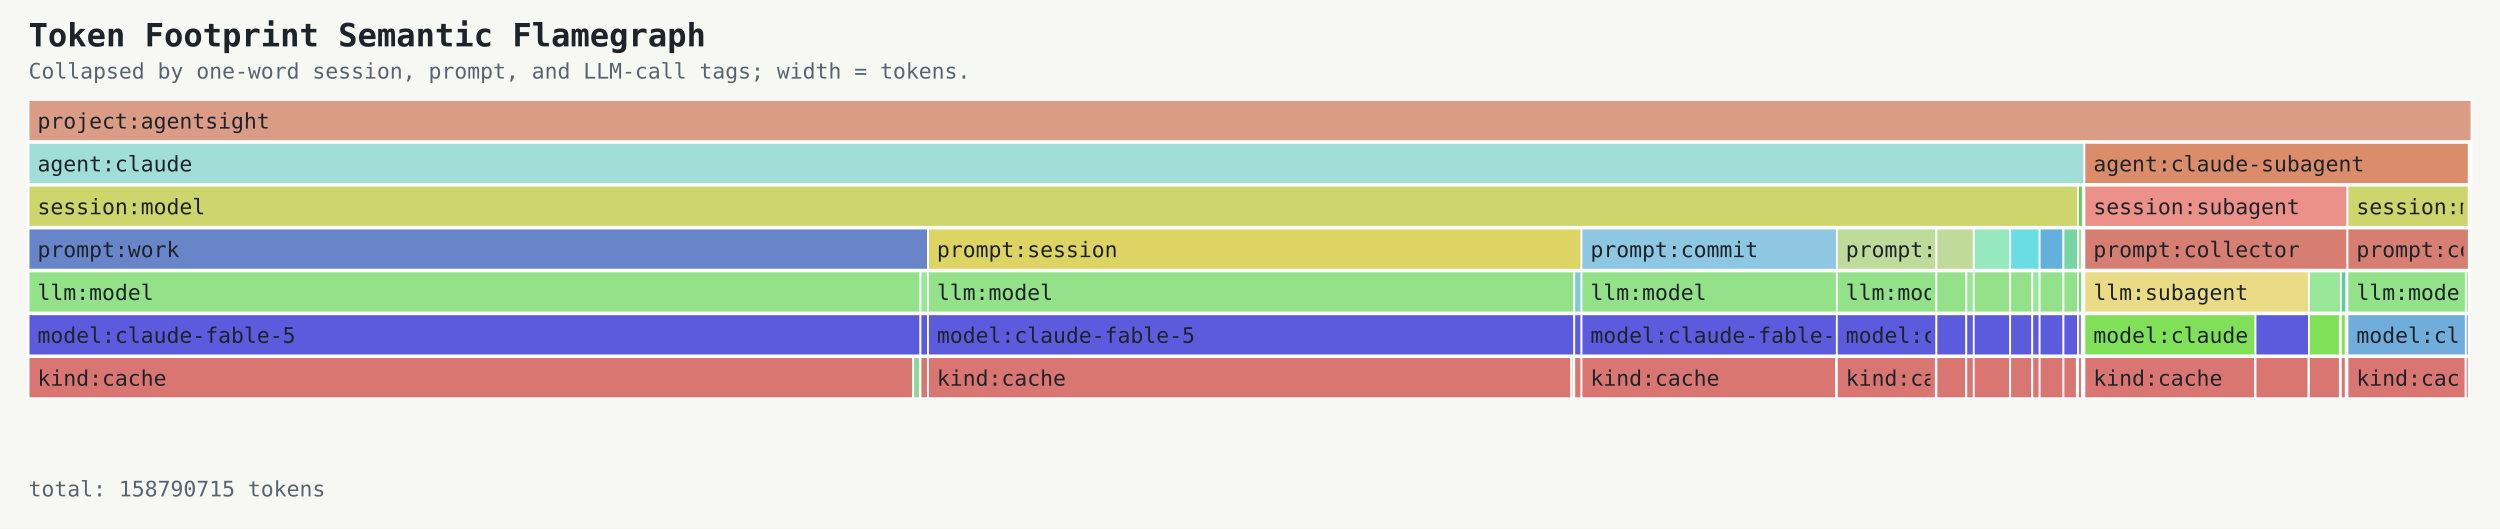
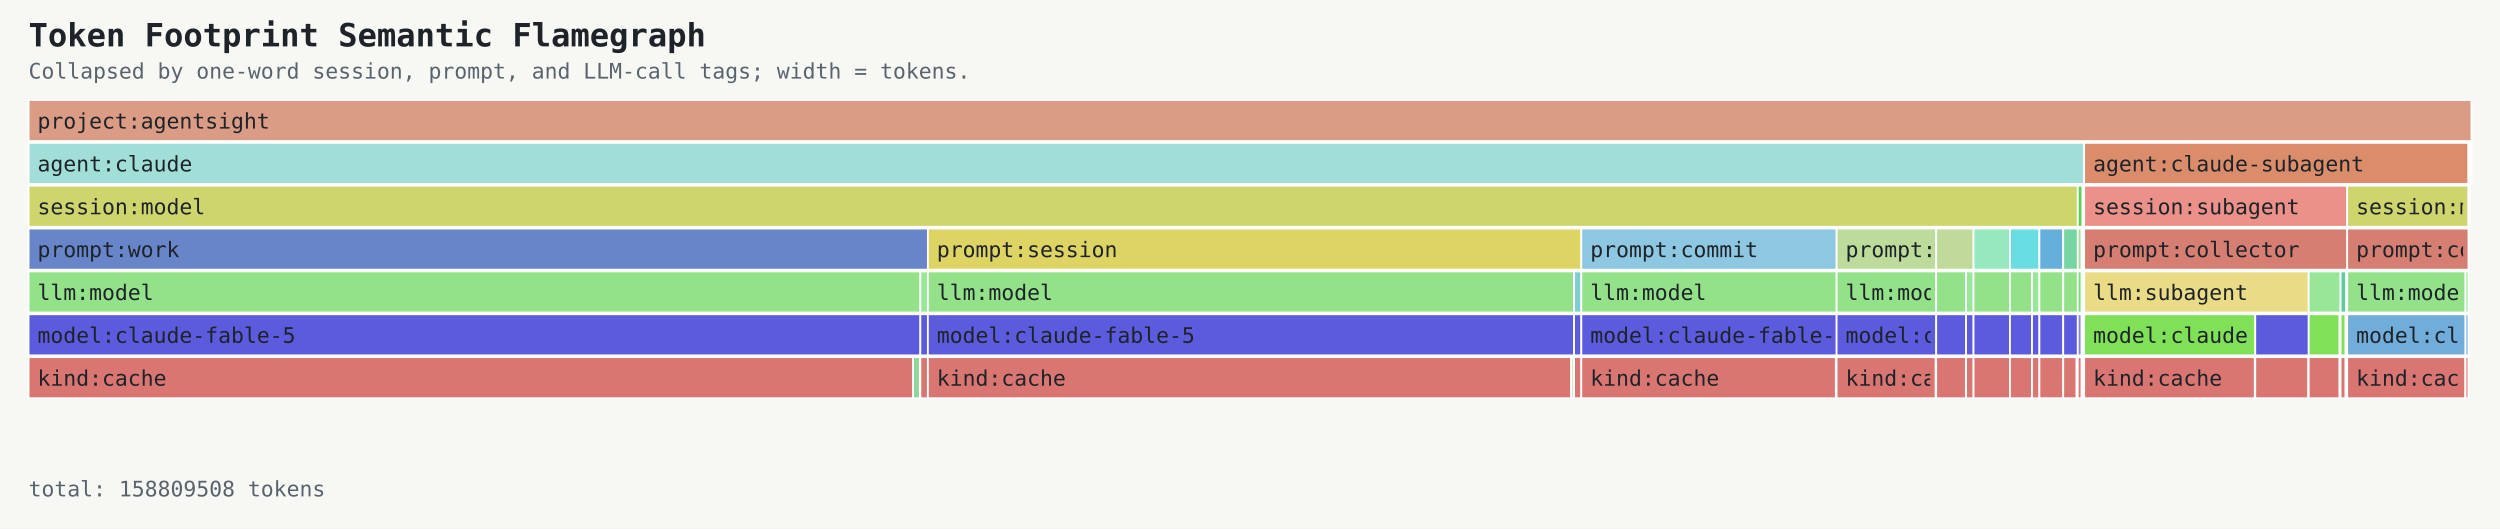
<svg xmlns="http://www.w3.org/2000/svg" width="1400" height="296" viewBox="0 0 1400 296" role="img" aria-label="Token Footprint Semantic Flamegraph">
  <style>text{font-family:ui-monospace,SFMono-Regular,Menlo,Consolas,monospace;font-size:12px;fill:#1d2329}.title{font-size:18px;font-weight:700}.sub{font-size:12px;fill:#59636e}.frame{stroke:#fff;stroke-width:1}.label{pointer-events:none}</style>
  <rect x="0" y="0" width="1400" height="296" fill="#f7f8f4" />
  <text class="title" x="16" y="26">Token Footprint Semantic Flamegraph</text>
  <text class="sub" x="16" y="44">Collapsed by one-word session, prompt, and LLM-call tags; width = tokens.</text>
  <rect class="frame" x="16.00" y="56.00" width="1368.00" height="23" fill="hsl(16 54% 69%)" />
  <clipPath id="clip0">
    <rect x="19.00" y="56.00" width="1362.00" height="23" />
  </clipPath>
  <text class="label" clip-path="url(#clip0)" x="21.00" y="72.00">project:agentsight</text>
-   <rect class="frame" x="16.00" y="80.00" width="1151.28" height="23" fill="hsl(173 48% 75%)" />
+   <rect class="frame" x="16.00" y="80.00" width="1151.14" height="23" fill="hsl(173 48% 75%)" />
  <clipPath id="clip1">
-     <rect x="19.00" y="80.00" width="1145.28" height="23" />
+     <rect x="19.00" y="80.00" width="1145.14" height="23" />
  </clipPath>
  <text class="label" clip-path="url(#clip1)" x="21.00" y="96.00">agent:claude</text>
-   <rect class="frame" x="16.00" y="104.00" width="1147.70" height="23" fill="hsl(64 56% 63%)" />
+   <rect class="frame" x="16.00" y="104.00" width="1147.56" height="23" fill="hsl(64 56% 63%)" />
  <clipPath id="clip2">
-     <rect x="19.00" y="104.00" width="1141.70" height="23" />
+     <rect x="19.00" y="104.00" width="1141.56" height="23" />
  </clipPath>
  <text class="label" clip-path="url(#clip2)" x="21.00" y="120.00">session:model</text>
-   <rect class="frame" x="16.00" y="128.00" width="503.67" height="23" fill="hsl(222 48% 60%)" />
+   <rect class="frame" x="16.00" y="128.00" width="503.61" height="23" fill="hsl(222 48% 60%)" />
  <clipPath id="clip3">
-     <rect x="19.00" y="128.00" width="497.67" height="23" />
+     <rect x="19.00" y="128.00" width="497.61" height="23" />
  </clipPath>
  <text class="label" clip-path="url(#clip3)" x="21.00" y="144.00">prompt:work</text>
-   <rect class="frame" x="16.00" y="152.00" width="499.46" height="23" fill="hsl(113 60% 71%)" />
+   <rect class="frame" x="16.00" y="152.00" width="499.40" height="23" fill="hsl(113 60% 71%)" />
  <clipPath id="clip4">
-     <rect x="19.00" y="152.00" width="493.46" height="23" />
+     <rect x="19.00" y="152.00" width="493.40" height="23" />
  </clipPath>
  <text class="label" clip-path="url(#clip4)" x="21.00" y="168.00">llm:model</text>
-   <rect class="frame" x="16.00" y="176.00" width="499.46" height="23" fill="hsl(241 66% 61%)" />
+   <rect class="frame" x="16.00" y="176.00" width="499.40" height="23" fill="hsl(241 66% 61%)" />
  <clipPath id="clip5">
-     <rect x="19.00" y="176.00" width="493.46" height="23" />
+     <rect x="19.00" y="176.00" width="493.40" height="23" />
  </clipPath>
  <text class="label" clip-path="url(#clip5)" x="21.00" y="192.00">model:claude-fable-5</text>
-   <rect class="frame" x="16.00" y="200.00" width="495.40" height="23" fill="hsl(3 59% 65%)" />
+   <rect class="frame" x="16.00" y="200.00" width="495.34" height="23" fill="hsl(3 59% 65%)" />
  <clipPath id="clip6">
-     <rect x="19.00" y="200.00" width="489.40" height="23" />
+     <rect x="19.00" y="200.00" width="489.34" height="23" />
  </clipPath>
  <text class="label" clip-path="url(#clip6)" x="21.00" y="216.00">kind:cache</text>
-   <rect class="frame" x="511.40" y="200.00" width="3.78" height="23" fill="hsl(128 46% 70%)" />
-   <rect class="frame" x="515.46" y="152.00" width="4.21" height="23" fill="hsl(121 62% 75%)" />
-   <rect class="frame" x="515.46" y="176.00" width="4.21" height="23" fill="hsl(241 66% 61%)" />
-   <rect class="frame" x="515.46" y="200.00" width="4.19" height="23" fill="hsl(3 59% 65%)" />
-   <rect class="frame" x="519.67" y="128.00" width="365.99" height="23" fill="hsl(55 65% 63%)" />
+   <rect class="frame" x="511.34" y="200.00" width="3.77" height="23" fill="hsl(128 46% 70%)" />
+   <rect class="frame" x="515.40" y="152.00" width="4.21" height="23" fill="hsl(121 62% 75%)" />
+   <rect class="frame" x="515.40" y="176.00" width="4.21" height="23" fill="hsl(241 66% 61%)" />
+   <rect class="frame" x="515.40" y="200.00" width="4.19" height="23" fill="hsl(3 59% 65%)" />
+   <rect class="frame" x="519.61" y="128.00" width="365.94" height="23" fill="hsl(55 65% 63%)" />
  <clipPath id="clip7">
-     <rect x="522.67" y="128.00" width="359.99" height="23" />
-   </clipPath>
-   <text class="label" clip-path="url(#clip7)" x="524.67" y="144.00">prompt:session</text>
-   <rect class="frame" x="519.67" y="152.00" width="361.92" height="23" fill="hsl(113 60% 71%)" />
+     <rect x="522.61" y="128.00" width="359.94" height="23" />
+   </clipPath>
+   <text class="label" clip-path="url(#clip7)" x="524.61" y="144.00">prompt:session</text>
+   <rect class="frame" x="519.61" y="152.00" width="361.88" height="23" fill="hsl(113 60% 71%)" />
  <clipPath id="clip8">
-     <rect x="522.67" y="152.00" width="355.92" height="23" />
-   </clipPath>
-   <text class="label" clip-path="url(#clip8)" x="524.67" y="168.00">llm:model</text>
-   <rect class="frame" x="519.67" y="176.00" width="361.92" height="23" fill="hsl(241 66% 61%)" />
+     <rect x="522.61" y="152.00" width="355.88" height="23" />
+   </clipPath>
+   <text class="label" clip-path="url(#clip8)" x="524.61" y="168.00">llm:model</text>
+   <rect class="frame" x="519.61" y="176.00" width="361.88" height="23" fill="hsl(241 66% 61%)" />
  <clipPath id="clip9">
-     <rect x="522.67" y="176.00" width="355.92" height="23" />
-   </clipPath>
-   <text class="label" clip-path="url(#clip9)" x="524.67" y="192.00">model:claude-fable-5</text>
-   <rect class="frame" x="519.67" y="200.00" width="360.32" height="23" fill="hsl(3 59% 65%)" />
+     <rect x="522.61" y="176.00" width="355.88" height="23" />
+   </clipPath>
+   <text class="label" clip-path="url(#clip9)" x="524.61" y="192.00">model:claude-fable-5</text>
+   <rect class="frame" x="519.61" y="200.00" width="360.28" height="23" fill="hsl(3 59% 65%)" />
  <clipPath id="clip10">
-     <rect x="522.67" y="200.00" width="354.32" height="23" />
-   </clipPath>
-   <text class="label" clip-path="url(#clip10)" x="524.67" y="216.00">kind:cache</text>
-   <rect class="frame" x="879.99" y="200.00" width="1.27" height="23" fill="hsl(128 46% 70%)" />
-   <rect class="frame" x="881.59" y="152.00" width="4.07" height="23" fill="hsl(183 47% 66%)" />
-   <rect class="frame" x="881.59" y="176.00" width="4.07" height="23" fill="hsl(241 66% 61%)" />
-   <rect class="frame" x="881.59" y="200.00" width="4.06" height="23" fill="hsl(3 59% 65%)" />
-   <rect class="frame" x="885.65" y="128.00" width="142.98" height="23" fill="hsl(199 58% 72%)" />
+     <rect x="522.61" y="200.00" width="354.28" height="23" />
+   </clipPath>
+   <text class="label" clip-path="url(#clip10)" x="524.61" y="216.00">kind:cache</text>
+   <rect class="frame" x="879.89" y="200.00" width="1.27" height="23" fill="hsl(128 46% 70%)" />
+   <rect class="frame" x="881.48" y="152.00" width="4.07" height="23" fill="hsl(183 47% 66%)" />
+   <rect class="frame" x="881.48" y="176.00" width="4.07" height="23" fill="hsl(241 66% 61%)" />
+   <rect class="frame" x="881.48" y="200.00" width="4.06" height="23" fill="hsl(3 59% 65%)" />
+   <rect class="frame" x="885.55" y="128.00" width="142.96" height="23" fill="hsl(199 58% 72%)" />
  <clipPath id="clip11">
-     <rect x="888.65" y="128.00" width="136.98" height="23" />
-   </clipPath>
-   <text class="label" clip-path="url(#clip11)" x="890.65" y="144.00">prompt:commit</text>
-   <rect class="frame" x="885.65" y="152.00" width="142.98" height="23" fill="hsl(113 60% 71%)" />
+     <rect x="888.55" y="128.00" width="136.96" height="23" />
+   </clipPath>
+   <text class="label" clip-path="url(#clip11)" x="890.55" y="144.00">prompt:commit</text>
+   <rect class="frame" x="885.55" y="152.00" width="142.96" height="23" fill="hsl(113 60% 71%)" />
  <clipPath id="clip12">
-     <rect x="888.65" y="152.00" width="136.98" height="23" />
-   </clipPath>
-   <text class="label" clip-path="url(#clip12)" x="890.65" y="168.00">llm:model</text>
-   <rect class="frame" x="885.65" y="176.00" width="142.98" height="23" fill="hsl(241 66% 61%)" />
+     <rect x="888.55" y="152.00" width="136.96" height="23" />
+   </clipPath>
+   <text class="label" clip-path="url(#clip12)" x="890.55" y="168.00">llm:model</text>
+   <rect class="frame" x="885.55" y="176.00" width="142.96" height="23" fill="hsl(241 66% 61%)" />
  <clipPath id="clip13">
-     <rect x="888.65" y="176.00" width="136.98" height="23" />
-   </clipPath>
-   <text class="label" clip-path="url(#clip13)" x="890.65" y="192.00">model:claude-fable-5</text>
-   <rect class="frame" x="885.65" y="200.00" width="142.50" height="23" fill="hsl(3 59% 65%)" />
+     <rect x="888.55" y="176.00" width="136.96" height="23" />
+   </clipPath>
+   <text class="label" clip-path="url(#clip13)" x="890.55" y="192.00">model:claude-fable-5</text>
+   <rect class="frame" x="885.55" y="200.00" width="142.49" height="23" fill="hsl(3 59% 65%)" />
  <clipPath id="clip14">
-     <rect x="888.65" y="200.00" width="136.50" height="23" />
-   </clipPath>
-   <text class="label" clip-path="url(#clip14)" x="890.65" y="216.00">kind:cache</text>
-   <rect class="frame" x="1028.63" y="128.00" width="55.77" height="23" fill="hsl(87 47% 73%)" />
+     <rect x="888.55" y="200.00" width="136.49" height="23" />
+   </clipPath>
+   <text class="label" clip-path="url(#clip14)" x="890.55" y="216.00">kind:cache</text>
+   <rect class="frame" x="1028.51" y="128.00" width="55.76" height="23" fill="hsl(87 47% 73%)" />
  <clipPath id="clip15">
-     <rect x="1031.63" y="128.00" width="49.77" height="23" />
-   </clipPath>
-   <text class="label" clip-path="url(#clip15)" x="1033.63" y="144.00">prompt:paper</text>
-   <rect class="frame" x="1028.63" y="152.00" width="55.77" height="23" fill="hsl(113 60% 71%)" />
+     <rect x="1031.51" y="128.00" width="49.76" height="23" />
+   </clipPath>
+   <text class="label" clip-path="url(#clip15)" x="1033.51" y="144.00">prompt:paper</text>
+   <rect class="frame" x="1028.51" y="152.00" width="55.76" height="23" fill="hsl(113 60% 71%)" />
  <clipPath id="clip16">
-     <rect x="1031.63" y="152.00" width="49.77" height="23" />
-   </clipPath>
-   <text class="label" clip-path="url(#clip16)" x="1033.63" y="168.00">llm:model</text>
-   <rect class="frame" x="1028.63" y="176.00" width="55.77" height="23" fill="hsl(241 66% 61%)" />
+     <rect x="1031.51" y="152.00" width="49.76" height="23" />
+   </clipPath>
+   <text class="label" clip-path="url(#clip16)" x="1033.51" y="168.00">llm:model</text>
+   <rect class="frame" x="1028.51" y="176.00" width="55.76" height="23" fill="hsl(241 66% 61%)" />
  <clipPath id="clip17">
-     <rect x="1031.63" y="176.00" width="49.77" height="23" />
-   </clipPath>
-   <text class="label" clip-path="url(#clip17)" x="1033.63" y="192.00">model:claude-fable-5</text>
-   <rect class="frame" x="1028.63" y="200.00" width="55.42" height="23" fill="hsl(3 59% 65%)" />
+     <rect x="1031.51" y="176.00" width="49.76" height="23" />
+   </clipPath>
+   <text class="label" clip-path="url(#clip17)" x="1033.51" y="192.00">model:claude-fable-5</text>
+   <rect class="frame" x="1028.51" y="200.00" width="55.41" height="23" fill="hsl(3 59% 65%)" />
  <clipPath id="clip18">
-     <rect x="1031.63" y="200.00" width="49.42" height="23" />
-   </clipPath>
-   <text class="label" clip-path="url(#clip18)" x="1033.63" y="216.00">kind:cache</text>
-   <rect class="frame" x="1084.40" y="128.00" width="20.92" height="23" fill="hsl(84 46% 73%)" />
-   <rect class="frame" x="1084.40" y="152.00" width="16.73" height="23" fill="hsl(113 60% 71%)" />
-   <rect class="frame" x="1084.40" y="176.00" width="16.73" height="23" fill="hsl(241 66% 61%)" />
-   <rect class="frame" x="1084.40" y="200.00" width="16.61" height="23" fill="hsl(3 59% 65%)" />
-   <rect class="frame" x="1101.13" y="152.00" width="4.19" height="23" fill="hsl(121 62% 75%)" />
-   <rect class="frame" x="1101.13" y="176.00" width="4.19" height="23" fill="hsl(241 66% 61%)" />
-   <rect class="frame" x="1101.13" y="200.00" width="4.18" height="23" fill="hsl(3 59% 65%)" />
-   <rect class="frame" x="1105.32" y="128.00" width="20.39" height="23" fill="hsl(150 65% 75%)" />
-   <rect class="frame" x="1105.32" y="152.00" width="20.39" height="23" fill="hsl(113 60% 71%)" />
-   <rect class="frame" x="1105.32" y="176.00" width="20.39" height="23" fill="hsl(241 66% 61%)" />
-   <rect class="frame" x="1105.32" y="200.00" width="20.37" height="23" fill="hsl(3 59% 65%)" />
-   <rect class="frame" x="1125.71" y="128.00" width="16.49" height="23" fill="hsl(182 68% 65%)" />
-   <rect class="frame" x="1125.71" y="152.00" width="12.36" height="23" fill="hsl(113 60% 71%)" />
-   <rect class="frame" x="1125.71" y="176.00" width="12.36" height="23" fill="hsl(241 66% 61%)" />
-   <rect class="frame" x="1125.71" y="200.00" width="12.27" height="23" fill="hsl(3 59% 65%)" />
-   <rect class="frame" x="1138.08" y="152.00" width="4.13" height="23" fill="hsl(121 62% 75%)" />
-   <rect class="frame" x="1138.08" y="176.00" width="4.13" height="23" fill="hsl(241 66% 61%)" />
-   <rect class="frame" x="1138.08" y="200.00" width="4.12" height="23" fill="hsl(3 59% 65%)" />
-   <rect class="frame" x="1142.20" y="128.00" width="13.34" height="23" fill="hsl(203 63% 63%)" />
-   <rect class="frame" x="1142.20" y="152.00" width="13.34" height="23" fill="hsl(113 60% 71%)" />
-   <rect class="frame" x="1142.20" y="176.00" width="13.34" height="23" fill="hsl(241 66% 61%)" />
-   <rect class="frame" x="1142.20" y="200.00" width="13.33" height="23" fill="hsl(3 59% 65%)" />
-   <rect class="frame" x="1155.54" y="128.00" width="8.15" height="23" fill="hsl(148 52% 65%)" />
-   <rect class="frame" x="1155.54" y="152.00" width="8.15" height="23" fill="hsl(113 60% 71%)" />
-   <rect class="frame" x="1155.54" y="176.00" width="8.15" height="23" fill="hsl(241 66% 61%)" />
-   <rect class="frame" x="1155.54" y="200.00" width="7.49" height="23" fill="hsl(3 59% 65%)" />
-   <rect class="frame" x="1163.04" y="200.00" width="0.58" height="23" fill="hsl(128 46% 70%)" />
-   <rect class="frame" x="1163.70" y="104.00" width="2.69" height="23" fill="hsl(117 56% 58%)" />
-   <rect class="frame" x="1163.70" y="128.00" width="2.15" height="23" fill="hsl(108 51% 73%)" />
-   <rect class="frame" x="1163.70" y="152.00" width="2.15" height="23" fill="hsl(122 65% 65%)" />
-   <rect class="frame" x="1163.70" y="176.00" width="2.15" height="23" fill="hsl(241 51% 68%)" />
-   <rect class="frame" x="1163.70" y="200.00" width="2.15" height="23" fill="hsl(3 59% 65%)" />
-   <rect class="frame" x="1165.85" y="128.00" width="0.53" height="23" fill="hsl(123 68% 64%)" />
-   <rect class="frame" x="1165.85" y="152.00" width="0.53" height="23" fill="hsl(122 65% 65%)" />
-   <rect class="frame" x="1165.85" y="176.00" width="0.53" height="23" fill="hsl(241 51% 68%)" />
-   <rect class="frame" x="1165.85" y="200.00" width="0.53" height="23" fill="hsl(3 59% 65%)" />
-   <rect class="frame" x="1166.38" y="104.00" width="0.72" height="23" fill="hsl(87 60% 75%)" />
-   <rect class="frame" x="1166.38" y="128.00" width="0.72" height="23" fill="hsl(8 66% 61%)" />
-   <rect class="frame" x="1166.38" y="152.00" width="0.72" height="23" fill="hsl(89 50% 66%)" />
-   <rect class="frame" x="1166.38" y="176.00" width="0.72" height="23" fill="hsl(241 51% 68%)" />
-   <rect class="frame" x="1166.38" y="200.00" width="0.72" height="23" fill="hsl(3 59% 65%)" />
-   <rect class="frame" x="1167.28" y="80.00" width="215.23" height="23" fill="hsl(18 61% 64%)" />
+     <rect x="1031.51" y="200.00" width="49.41" height="23" />
+   </clipPath>
+   <text class="label" clip-path="url(#clip18)" x="1033.51" y="216.00">kind:cache</text>
+   <rect class="frame" x="1084.28" y="128.00" width="20.92" height="23" fill="hsl(84 46% 73%)" />
+   <rect class="frame" x="1084.28" y="152.00" width="16.73" height="23" fill="hsl(113 60% 71%)" />
+   <rect class="frame" x="1084.28" y="176.00" width="16.73" height="23" fill="hsl(241 66% 61%)" />
+   <rect class="frame" x="1084.28" y="200.00" width="16.60" height="23" fill="hsl(3 59% 65%)" />
+   <rect class="frame" x="1101.00" y="152.00" width="4.19" height="23" fill="hsl(121 62% 75%)" />
+   <rect class="frame" x="1101.00" y="176.00" width="4.19" height="23" fill="hsl(241 66% 61%)" />
+   <rect class="frame" x="1101.00" y="200.00" width="4.18" height="23" fill="hsl(3 59% 65%)" />
+   <rect class="frame" x="1105.19" y="128.00" width="20.39" height="23" fill="hsl(150 65% 75%)" />
+   <rect class="frame" x="1105.19" y="152.00" width="20.39" height="23" fill="hsl(113 60% 71%)" />
+   <rect class="frame" x="1105.19" y="176.00" width="20.39" height="23" fill="hsl(241 66% 61%)" />
+   <rect class="frame" x="1105.19" y="200.00" width="20.37" height="23" fill="hsl(3 59% 65%)" />
+   <rect class="frame" x="1125.58" y="128.00" width="16.49" height="23" fill="hsl(182 68% 65%)" />
+   <rect class="frame" x="1125.58" y="152.00" width="12.36" height="23" fill="hsl(113 60% 71%)" />
+   <rect class="frame" x="1125.58" y="176.00" width="12.36" height="23" fill="hsl(241 66% 61%)" />
+   <rect class="frame" x="1125.58" y="200.00" width="12.27" height="23" fill="hsl(3 59% 65%)" />
+   <rect class="frame" x="1137.94" y="152.00" width="4.13" height="23" fill="hsl(121 62% 75%)" />
+   <rect class="frame" x="1137.94" y="176.00" width="4.13" height="23" fill="hsl(241 66% 61%)" />
+   <rect class="frame" x="1137.94" y="200.00" width="4.12" height="23" fill="hsl(3 59% 65%)" />
+   <rect class="frame" x="1142.07" y="128.00" width="13.34" height="23" fill="hsl(203 63% 63%)" />
+   <rect class="frame" x="1142.07" y="152.00" width="13.34" height="23" fill="hsl(113 60% 71%)" />
+   <rect class="frame" x="1142.07" y="176.00" width="13.34" height="23" fill="hsl(241 66% 61%)" />
+   <rect class="frame" x="1142.07" y="200.00" width="13.33" height="23" fill="hsl(3 59% 65%)" />
+   <rect class="frame" x="1155.41" y="128.00" width="8.15" height="23" fill="hsl(148 52% 65%)" />
+   <rect class="frame" x="1155.41" y="152.00" width="8.15" height="23" fill="hsl(113 60% 71%)" />
+   <rect class="frame" x="1155.41" y="176.00" width="8.15" height="23" fill="hsl(241 66% 61%)" />
+   <rect class="frame" x="1155.41" y="200.00" width="7.49" height="23" fill="hsl(3 59% 65%)" />
+   <rect class="frame" x="1162.90" y="200.00" width="0.58" height="23" fill="hsl(128 46% 70%)" />
+   <rect class="frame" x="1163.56" y="104.00" width="2.69" height="23" fill="hsl(117 56% 58%)" />
+   <rect class="frame" x="1163.56" y="128.00" width="2.15" height="23" fill="hsl(108 51% 73%)" />
+   <rect class="frame" x="1163.56" y="152.00" width="2.15" height="23" fill="hsl(122 65% 65%)" />
+   <rect class="frame" x="1163.56" y="176.00" width="2.15" height="23" fill="hsl(241 51% 68%)" />
+   <rect class="frame" x="1163.56" y="200.00" width="2.15" height="23" fill="hsl(3 59% 65%)" />
+   <rect class="frame" x="1165.72" y="128.00" width="0.53" height="23" fill="hsl(123 68% 64%)" />
+   <rect class="frame" x="1165.72" y="152.00" width="0.53" height="23" fill="hsl(122 65% 65%)" />
+   <rect class="frame" x="1165.72" y="176.00" width="0.53" height="23" fill="hsl(241 51% 68%)" />
+   <rect class="frame" x="1165.72" y="200.00" width="0.53" height="23" fill="hsl(3 59% 65%)" />
+   <rect class="frame" x="1166.25" y="104.00" width="0.72" height="23" fill="hsl(87 60% 75%)" />
+   <rect class="frame" x="1166.25" y="128.00" width="0.72" height="23" fill="hsl(8 66% 61%)" />
+   <rect class="frame" x="1166.25" y="152.00" width="0.72" height="23" fill="hsl(89 50% 66%)" />
+   <rect class="frame" x="1166.25" y="176.00" width="0.72" height="23" fill="hsl(241 51% 68%)" />
+   <rect class="frame" x="1166.25" y="200.00" width="0.72" height="23" fill="hsl(3 59% 65%)" />
+   <rect class="frame" x="1167.14" y="80.00" width="215.20" height="23" fill="hsl(18 61% 64%)" />
  <clipPath id="clip19">
-     <rect x="1170.28" y="80.00" width="209.23" height="23" />
-   </clipPath>
-   <text class="label" clip-path="url(#clip19)" x="1172.28" y="96.00">agent:claude-subagent</text>
-   <rect class="frame" x="1167.28" y="104.00" width="147.31" height="23" fill="hsl(5 71% 73%)" />
+     <rect x="1170.14" y="80.00" width="209.20" height="23" />
+   </clipPath>
+   <text class="label" clip-path="url(#clip19)" x="1172.14" y="96.00">agent:claude-subagent</text>
+   <rect class="frame" x="1167.14" y="104.00" width="147.29" height="23" fill="hsl(5 71% 73%)" />
  <clipPath id="clip20">
-     <rect x="1170.28" y="104.00" width="141.31" height="23" />
-   </clipPath>
-   <text class="label" clip-path="url(#clip20)" x="1172.28" y="120.00">session:subagent</text>
-   <rect class="frame" x="1167.28" y="128.00" width="147.31" height="23" fill="hsl(8 55% 64%)" />
+     <rect x="1170.14" y="104.00" width="141.29" height="23" />
+   </clipPath>
+   <text class="label" clip-path="url(#clip20)" x="1172.14" y="120.00">session:subagent</text>
+   <rect class="frame" x="1167.14" y="128.00" width="147.29" height="23" fill="hsl(8 55% 64%)" />
  <clipPath id="clip21">
-     <rect x="1170.28" y="128.00" width="141.31" height="23" />
-   </clipPath>
-   <text class="label" clip-path="url(#clip21)" x="1172.28" y="144.00">prompt:collector</text>
-   <rect class="frame" x="1167.28" y="152.00" width="125.75" height="23" fill="hsl(51 70% 72%)" />
+     <rect x="1170.14" y="128.00" width="141.29" height="23" />
+   </clipPath>
+   <text class="label" clip-path="url(#clip21)" x="1172.14" y="144.00">prompt:collector</text>
+   <rect class="frame" x="1167.14" y="152.00" width="125.73" height="23" fill="hsl(51 70% 72%)" />
  <clipPath id="clip22">
-     <rect x="1170.28" y="152.00" width="119.75" height="23" />
-   </clipPath>
-   <text class="label" clip-path="url(#clip22)" x="1172.28" y="168.00">llm:subagent</text>
-   <rect class="frame" x="1167.28" y="176.00" width="95.81" height="23" fill="hsl(102 69% 61%)" />
+     <rect x="1170.14" y="152.00" width="119.73" height="23" />
+   </clipPath>
+   <text class="label" clip-path="url(#clip22)" x="1172.14" y="168.00">llm:subagent</text>
+   <rect class="frame" x="1167.14" y="176.00" width="95.80" height="23" fill="hsl(102 69% 61%)" />
  <clipPath id="clip23">
-     <rect x="1170.28" y="176.00" width="89.81" height="23" />
-   </clipPath>
-   <text class="label" clip-path="url(#clip23)" x="1172.28" y="192.00">model:claude-opus-4-8</text>
-   <rect class="frame" x="1167.28" y="200.00" width="95.52" height="23" fill="hsl(3 59% 65%)" />
+     <rect x="1170.14" y="176.00" width="89.80" height="23" />
+   </clipPath>
+   <text class="label" clip-path="url(#clip23)" x="1172.14" y="192.00">model:claude-opus-4-8</text>
+   <rect class="frame" x="1167.14" y="200.00" width="95.51" height="23" fill="hsl(3 59% 65%)" />
  <clipPath id="clip24">
-     <rect x="1170.28" y="200.00" width="89.52" height="23" />
-   </clipPath>
-   <text class="label" clip-path="url(#clip24)" x="1172.28" y="216.00">kind:cache</text>
-   <rect class="frame" x="1263.09" y="176.00" width="29.93" height="23" fill="hsl(241 66% 61%)" />
-   <rect class="frame" x="1263.09" y="200.00" width="29.60" height="23" fill="hsl(3 59% 65%)" />
-   <rect class="frame" x="1293.03" y="152.00" width="17.85" height="23" fill="hsl(121 62% 75%)" />
-   <rect class="frame" x="1293.03" y="176.00" width="17.29" height="23" fill="hsl(102 69% 61%)" />
-   <rect class="frame" x="1293.03" y="200.00" width="17.28" height="23" fill="hsl(3 59% 65%)" />
-   <rect class="frame" x="1310.32" y="176.00" width="0.56" height="23" fill="hsl(241 66% 61%)" />
-   <rect class="frame" x="1310.32" y="200.00" width="0.54" height="23" fill="hsl(3 59% 65%)" />
-   <rect class="frame" x="1310.88" y="152.00" width="3.15" height="23" fill="hsl(156 51% 58%)" />
-   <rect class="frame" x="1310.88" y="176.00" width="2.69" height="23" fill="hsl(102 69% 61%)" />
-   <rect class="frame" x="1310.88" y="200.00" width="2.69" height="23" fill="hsl(3 59% 65%)" />
-   <rect class="frame" x="1314.03" y="152.00" width="0.56" height="23" fill="hsl(113 60% 71%)" />
-   <rect class="frame" x="1314.03" y="176.00" width="0.56" height="23" fill="hsl(102 69% 61%)" />
-   <rect class="frame" x="1314.03" y="200.00" width="0.56" height="23" fill="hsl(3 59% 65%)" />
-   <rect class="frame" x="1314.59" y="104.00" width="67.92" height="23" fill="hsl(64 56% 63%)" />
+     <rect x="1170.14" y="200.00" width="89.51" height="23" />
+   </clipPath>
+   <text class="label" clip-path="url(#clip24)" x="1172.14" y="216.00">kind:cache</text>
+   <rect class="frame" x="1262.95" y="176.00" width="29.93" height="23" fill="hsl(241 66% 61%)" />
+   <rect class="frame" x="1262.95" y="200.00" width="29.59" height="23" fill="hsl(3 59% 65%)" />
+   <rect class="frame" x="1292.88" y="152.00" width="17.85" height="23" fill="hsl(121 62% 75%)" />
+   <rect class="frame" x="1292.88" y="176.00" width="17.29" height="23" fill="hsl(102 69% 61%)" />
+   <rect class="frame" x="1292.88" y="200.00" width="17.28" height="23" fill="hsl(3 59% 65%)" />
+   <rect class="frame" x="1310.17" y="176.00" width="0.56" height="23" fill="hsl(241 66% 61%)" />
+   <rect class="frame" x="1310.17" y="200.00" width="0.54" height="23" fill="hsl(3 59% 65%)" />
+   <rect class="frame" x="1310.73" y="152.00" width="3.15" height="23" fill="hsl(156 51% 58%)" />
+   <rect class="frame" x="1310.73" y="176.00" width="2.69" height="23" fill="hsl(102 69% 61%)" />
+   <rect class="frame" x="1310.73" y="200.00" width="2.68" height="23" fill="hsl(3 59% 65%)" />
+   <rect class="frame" x="1313.88" y="152.00" width="0.56" height="23" fill="hsl(113 60% 71%)" />
+   <rect class="frame" x="1313.88" y="176.00" width="0.56" height="23" fill="hsl(102 69% 61%)" />
+   <rect class="frame" x="1313.88" y="200.00" width="0.56" height="23" fill="hsl(3 59% 65%)" />
+   <rect class="frame" x="1314.44" y="104.00" width="67.91" height="23" fill="hsl(64 56% 63%)" />
  <clipPath id="clip25">
-     <rect x="1317.59" y="104.00" width="61.92" height="23" />
-   </clipPath>
-   <text class="label" clip-path="url(#clip25)" x="1319.59" y="120.00">session:model</text>
-   <rect class="frame" x="1314.59" y="128.00" width="67.92" height="23" fill="hsl(8 55% 64%)" />
+     <rect x="1317.44" y="104.00" width="61.91" height="23" />
+   </clipPath>
+   <text class="label" clip-path="url(#clip25)" x="1319.44" y="120.00">session:model</text>
+   <rect class="frame" x="1314.44" y="128.00" width="67.91" height="23" fill="hsl(8 55% 64%)" />
  <clipPath id="clip26">
-     <rect x="1317.59" y="128.00" width="61.92" height="23" />
-   </clipPath>
-   <text class="label" clip-path="url(#clip26)" x="1319.59" y="144.00">prompt:collector</text>
-   <rect class="frame" x="1314.59" y="152.00" width="66.27" height="23" fill="hsl(113 60% 71%)" />
+     <rect x="1317.44" y="128.00" width="61.91" height="23" />
+   </clipPath>
+   <text class="label" clip-path="url(#clip26)" x="1319.44" y="144.00">prompt:collector</text>
+   <rect class="frame" x="1314.44" y="152.00" width="66.26" height="23" fill="hsl(113 60% 71%)" />
  <clipPath id="clip27">
-     <rect x="1317.59" y="152.00" width="60.27" height="23" />
-   </clipPath>
-   <text class="label" clip-path="url(#clip27)" x="1319.59" y="168.00">llm:model</text>
-   <rect class="frame" x="1314.59" y="176.00" width="66.27" height="23" fill="hsl(206 59% 65%)" />
+     <rect x="1317.44" y="152.00" width="60.26" height="23" />
+   </clipPath>
+   <text class="label" clip-path="url(#clip27)" x="1319.44" y="168.00">llm:model</text>
+   <rect class="frame" x="1314.44" y="176.00" width="66.26" height="23" fill="hsl(206 59% 65%)" />
  <clipPath id="clip28">
-     <rect x="1317.59" y="176.00" width="60.27" height="23" />
-   </clipPath>
-   <text class="label" clip-path="url(#clip28)" x="1319.59" y="192.00">model:claude-haiku-4-5-20251001</text>
-   <rect class="frame" x="1314.59" y="200.00" width="66.11" height="23" fill="hsl(3 59% 65%)" />
+     <rect x="1317.44" y="176.00" width="60.26" height="23" />
+   </clipPath>
+   <text class="label" clip-path="url(#clip28)" x="1319.44" y="192.00">model:claude-haiku-4-5-20251001</text>
+   <rect class="frame" x="1314.44" y="200.00" width="66.10" height="23" fill="hsl(3 59% 65%)" />
  <clipPath id="clip29">
-     <rect x="1317.59" y="200.00" width="60.11" height="23" />
-   </clipPath>
-   <text class="label" clip-path="url(#clip29)" x="1319.59" y="216.00">kind:cache</text>
-   <rect class="frame" x="1380.86" y="152.00" width="1.65" height="23" fill="hsl(121 62% 75%)" />
-   <rect class="frame" x="1380.86" y="176.00" width="1.65" height="23" fill="hsl(206 59% 65%)" />
-   <rect class="frame" x="1380.86" y="200.00" width="1.61" height="23" fill="hsl(3 59% 65%)" />
-   <rect class="frame" x="1382.51" y="80.00" width="0.91" height="23" fill="hsl(245 55% 59%)" />
-   <rect class="frame" x="1382.51" y="104.00" width="0.82" height="23" fill="hsl(33 60% 58%)" />
-   <rect class="frame" x="1383.42" y="80.00" width="0.58" height="23" fill="hsl(196 72% 70%)" />
-   <text class="sub" x="16" y="278">total: 158790715 tokens</text>
+     <rect x="1317.44" y="200.00" width="60.10" height="23" />
+   </clipPath>
+   <text class="label" clip-path="url(#clip29)" x="1319.44" y="216.00">kind:cache</text>
+   <rect class="frame" x="1380.70" y="152.00" width="1.65" height="23" fill="hsl(121 62% 75%)" />
+   <rect class="frame" x="1380.70" y="176.00" width="1.65" height="23" fill="hsl(206 59% 65%)" />
+   <rect class="frame" x="1380.70" y="200.00" width="1.61" height="23" fill="hsl(3 59% 65%)" />
+   <rect class="frame" x="1382.35" y="80.00" width="0.94" height="23" fill="hsl(245 55% 59%)" />
+   <rect class="frame" x="1382.35" y="104.00" width="0.82" height="23" fill="hsl(33 60% 58%)" />
+   <rect class="frame" x="1383.29" y="80.00" width="0.71" height="23" fill="hsl(196 72% 70%)" />
+   <text class="sub" x="16" y="278">total: 158809508 tokens</text>
</svg>
